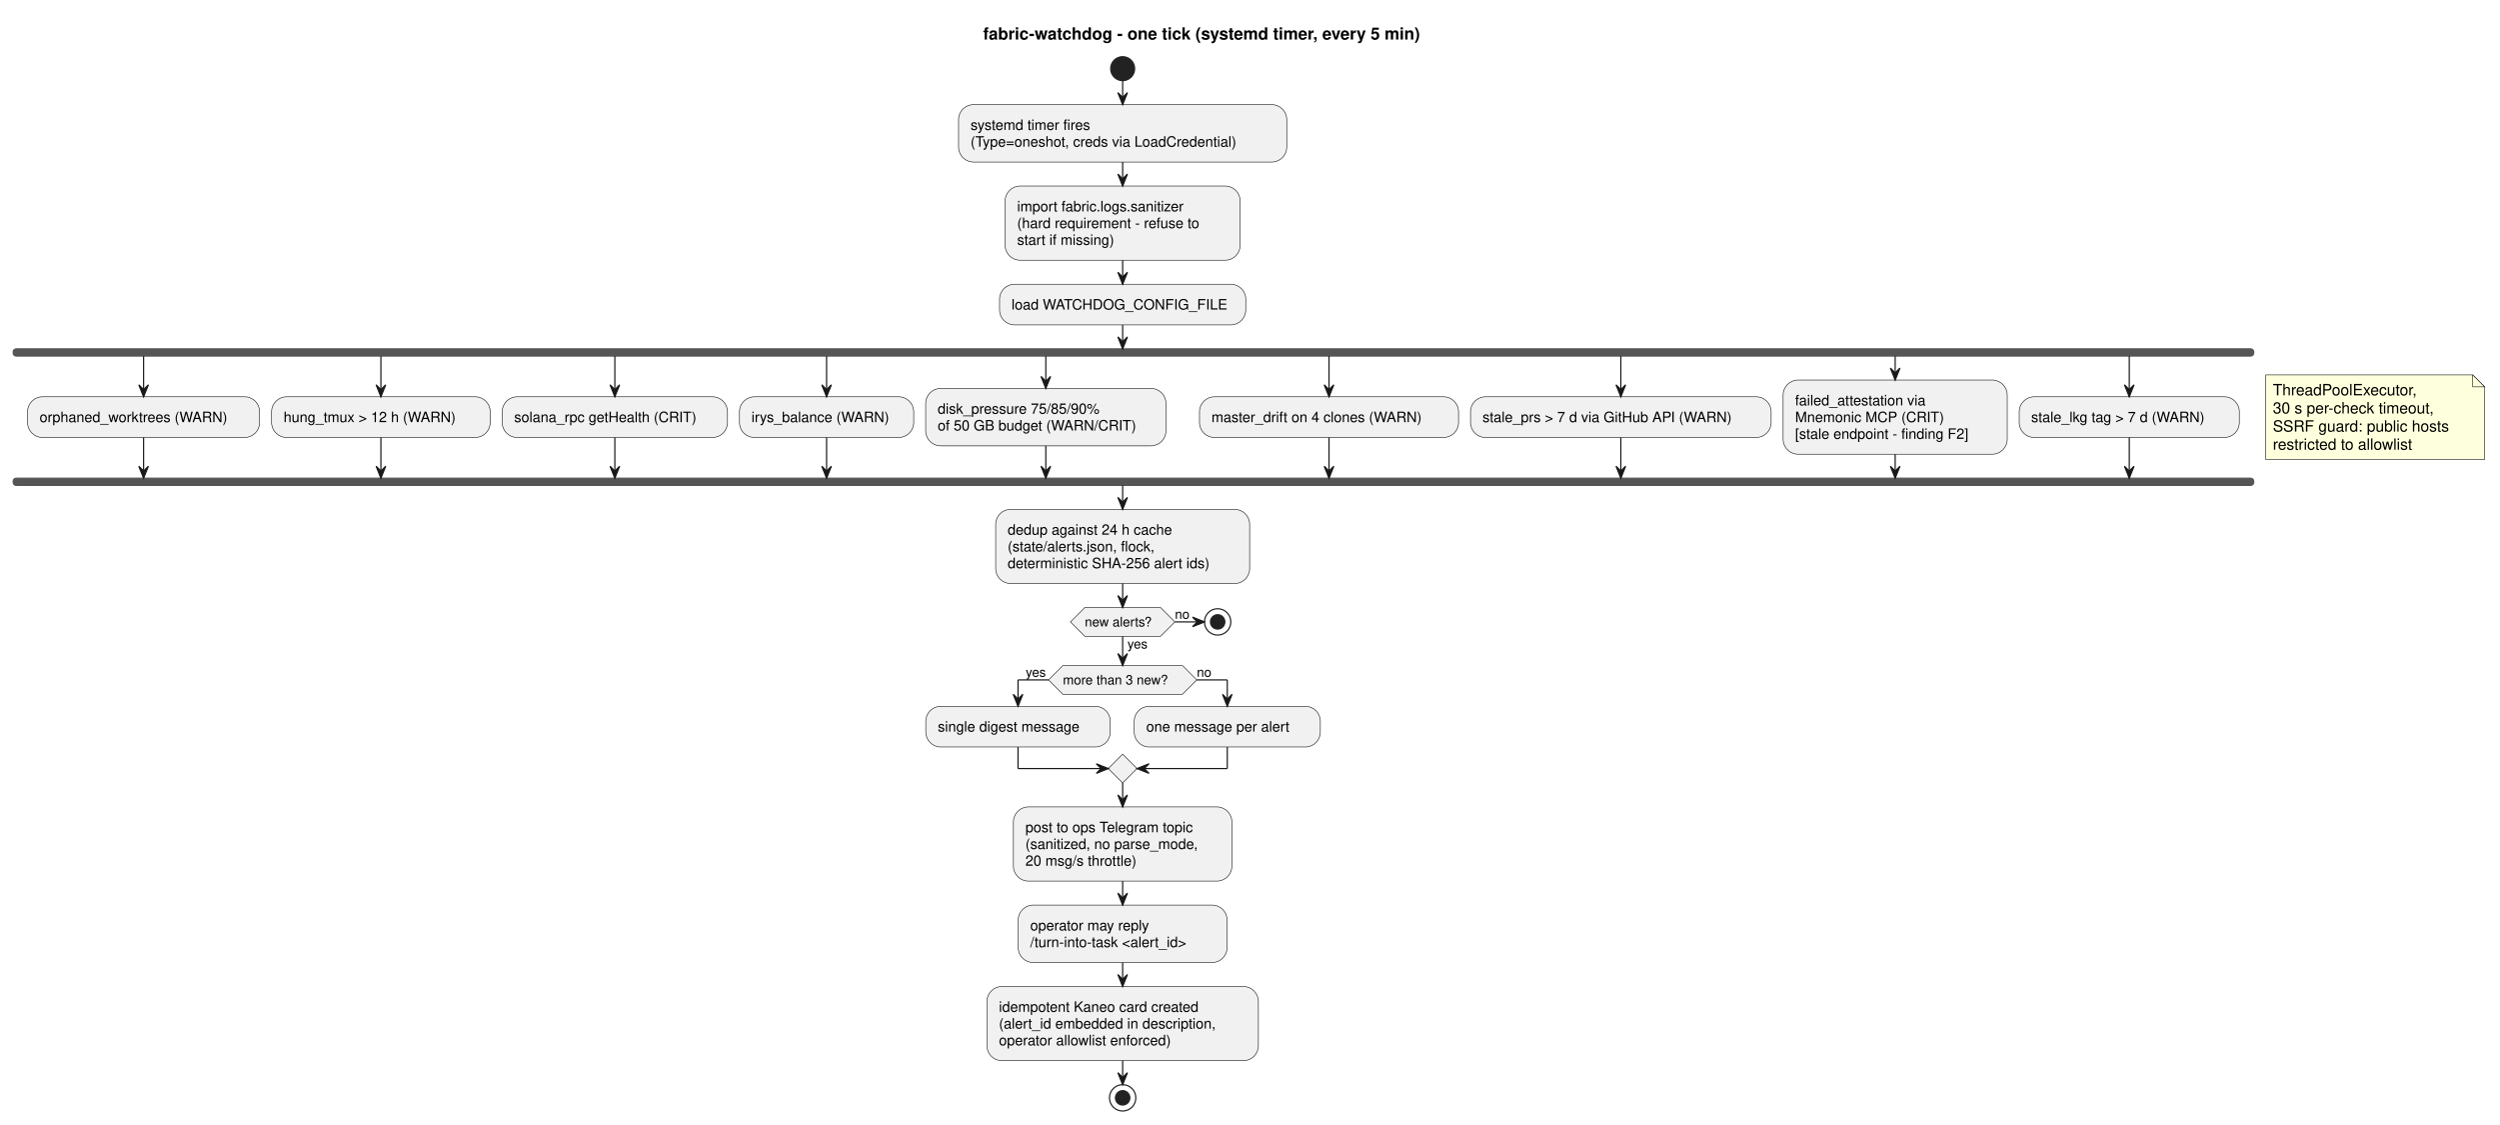
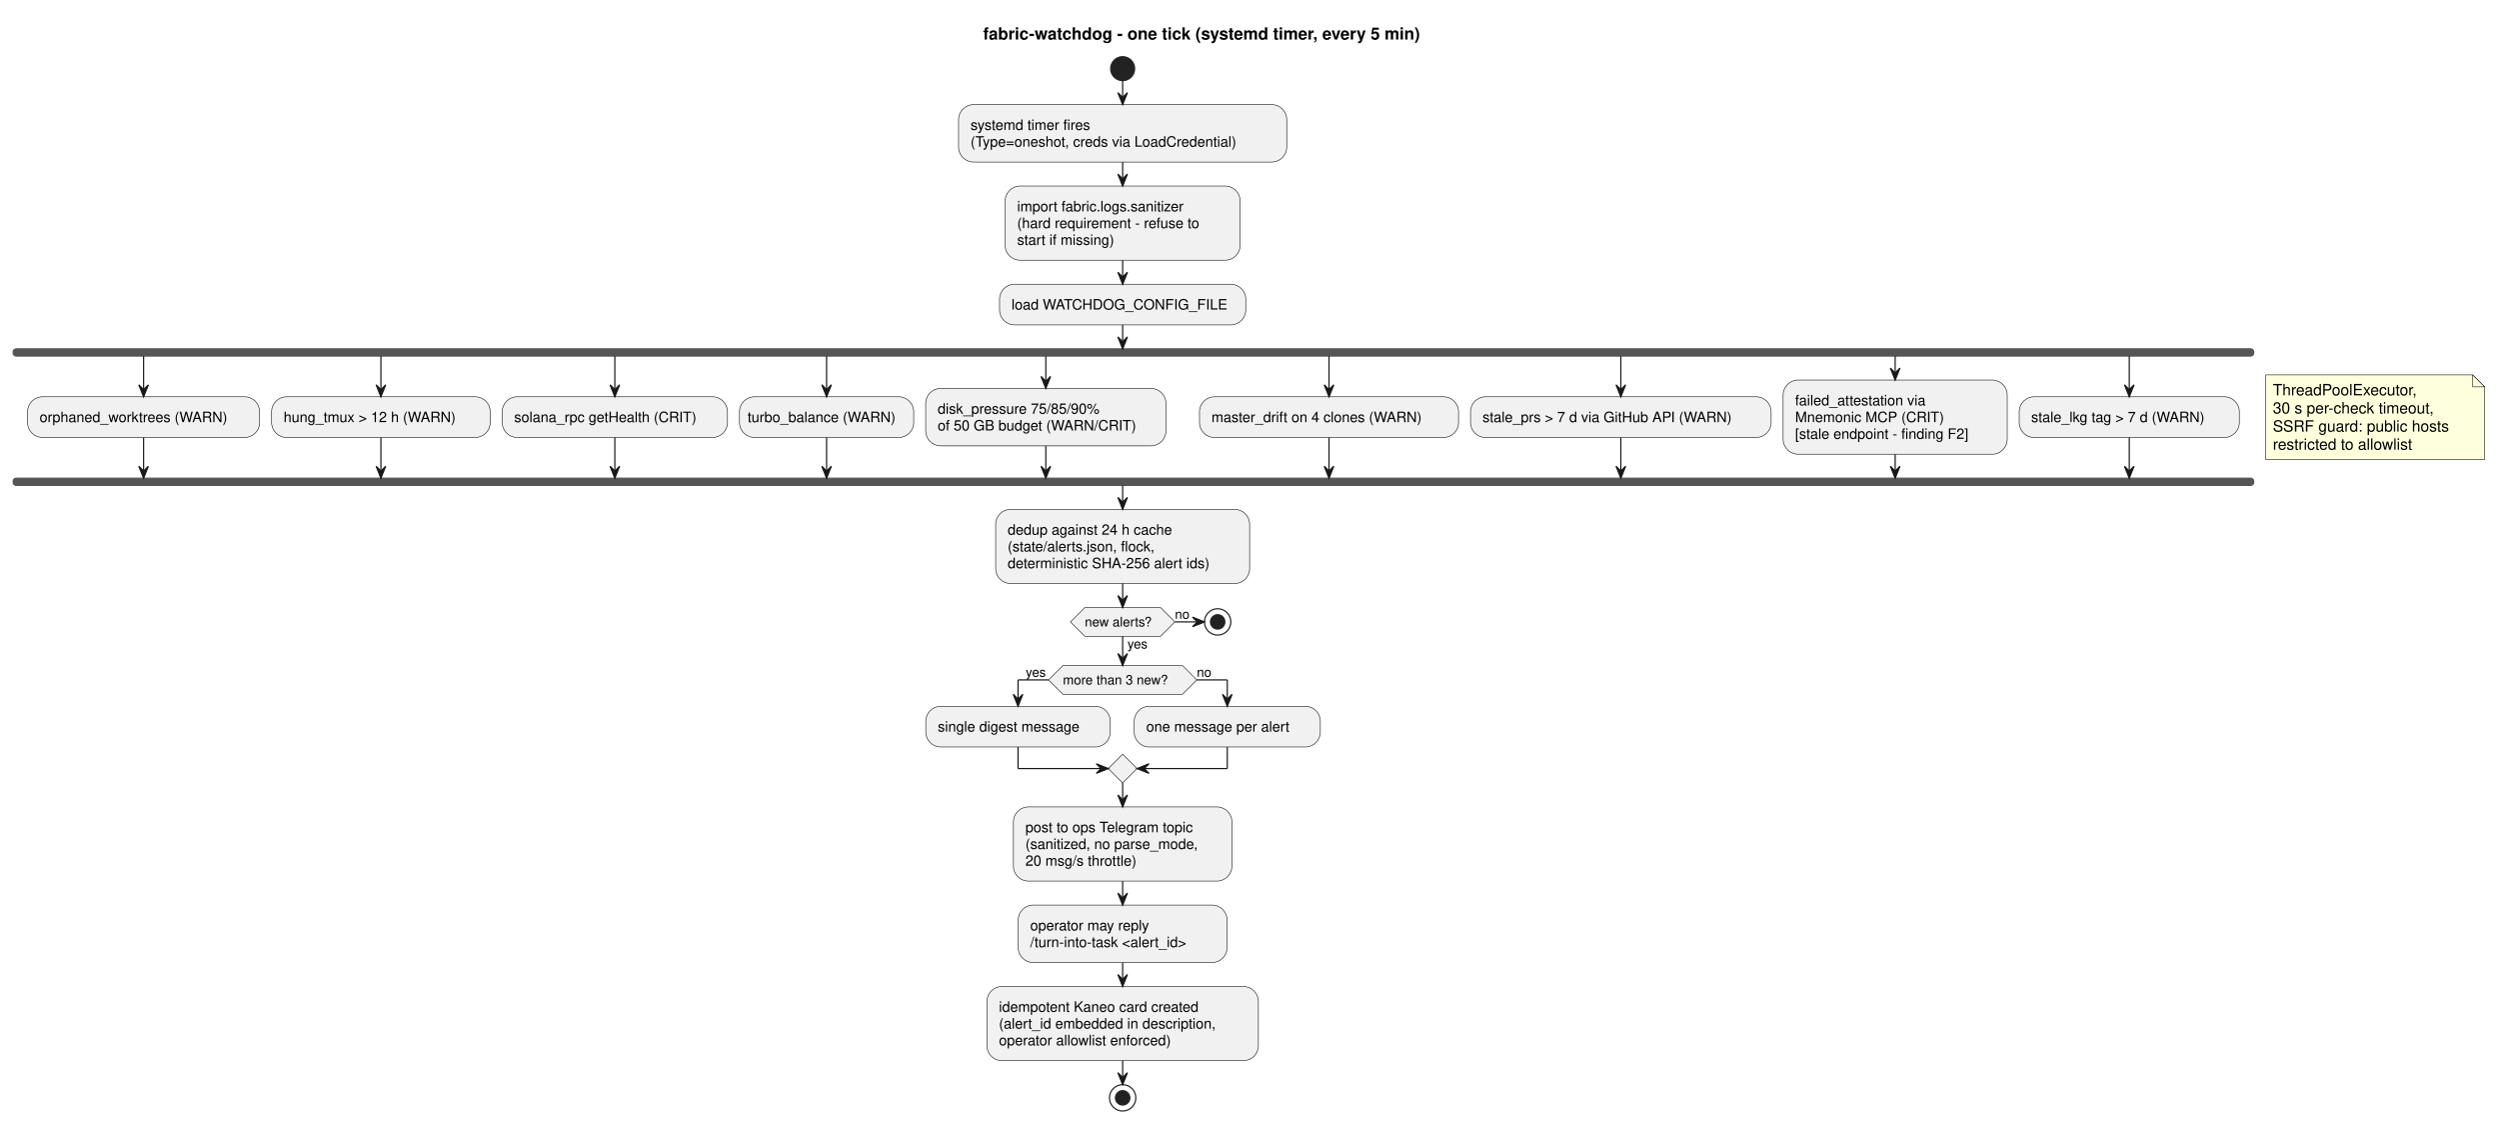
<svg xmlns="http://www.w3.org/2000/svg" contentStyleType="text/css" data-diagram-type="ACTIVITY" height="938px" preserveAspectRatio="none" style="width:2086px;height:938px;background:#FFFFFF;" version="1.1" viewBox="0 0 2086 938" width="2086px" zoomAndPan="magnify">
  <defs />
  <g>
    <text fill="#000000" font-family="Helvetica" font-size="14" font-weight="bold" lengthAdjust="spacing" textLength="441.779" x="820.624" y="32.995">fabric-watchdog - one tick (systemd timer, every 5 min)</text>
    <ellipse cx="937.116" cy="57.297" fill="#222222" rx="10" ry="10" style="stroke:#222222;stroke-width:1;" />
    <rect fill="#F1F1F1" height="47.938" rx="12.5" ry="12.5" style="stroke:#181818;stroke-width:0.5;" width="273.94" x="800.146" y="87.297" />
    <text fill="#000000" font-family="Helvetica" font-size="12" lengthAdjust="spacing" textLength="116.801" x="810.146" y="108.436">systemd timer fires</text>
    <text fill="#000000" font-family="Helvetica" font-size="12" lengthAdjust="spacing" textLength="253.94" x="810.146" y="122.404">(Type=oneshot, creds via LoadCredential)</text>
    <rect fill="#F1F1F1" height="61.906" rx="12.5" ry="12.5" style="stroke:#181818;stroke-width:0.5;" width="196.18" x="839.026" y="155.234" />
    <text fill="#000000" font-family="Helvetica" font-size="12" lengthAdjust="spacing" textLength="160.869" x="849.026" y="176.373">import fabric.logs.sanitizer</text>
    <text fill="#000000" font-family="Helvetica" font-size="12" lengthAdjust="spacing" textLength="176.18" x="849.026" y="190.342">(hard requirement - refuse to</text>
    <text fill="#000000" font-family="Helvetica" font-size="12" lengthAdjust="spacing" textLength="93.902" x="849.026" y="204.31">start if missing)</text>
    <rect fill="#F1F1F1" height="33.969" rx="12.5" ry="12.5" style="stroke:#181818;stroke-width:0.5;" width="205.502" x="834.365" y="237.141" />
    <text fill="#000000" font-family="Helvetica" font-size="12" lengthAdjust="spacing" textLength="185.502" x="844.365" y="258.279">load WATCHDOG_CONFIG_FILE</text>
    <path d="M1891.232,312.797 L1891.232,383.328 L2074.028,383.328 L2074.028,322.797 L2064.028,312.797 L1891.232,312.797" fill="#FEFFDD" style="stroke:#181818;stroke-width:0.5;" />
    <path d="M2064.028,312.797 L2064.028,322.797 L2074.028,322.797 L2064.028,312.797" fill="#FEFFDD" style="stroke:#181818;stroke-width:0.5;" />
    <text fill="#000000" font-family="Helvetica" font-size="13" lengthAdjust="spacing" textLength="134.919" x="1897.232" y="329.864">ThreadPoolExecutor,</text>
    <text fill="#000000" font-family="Helvetica" font-size="13" lengthAdjust="spacing" textLength="154.851" x="1897.232" y="344.997">30 s per-check timeout,</text>
    <text fill="#000000" font-family="Helvetica" font-size="13" lengthAdjust="spacing" textLength="161.795" x="1897.232" y="360.129">SSRF guard: public hosts</text>
    <text fill="#000000" font-family="Helvetica" font-size="13" lengthAdjust="spacing" textLength="136.849" x="1897.232" y="375.262">restricted to allowlist</text>
    <rect fill="#555555" height="6" rx="2.5" ry="2.5" style="stroke:#555555;stroke-width:1;" width="1870.232" x="11" y="291.109" />
    <rect fill="#F1F1F1" height="33.969" rx="12.5" ry="12.5" style="stroke:#181818;stroke-width:0.5;" width="193.719" x="23" y="331.078" />
    <text fill="#000000" font-family="Helvetica" font-size="12" lengthAdjust="spacing" textLength="173.719" x="33" y="352.217">orphaned_worktrees (WARN)</text>
    <rect fill="#F1F1F1" height="33.969" rx="12.5" ry="12.5" style="stroke:#181818;stroke-width:0.5;" width="182.475" x="226.719" y="331.078" />
    <text fill="#000000" font-family="Helvetica" font-size="12" lengthAdjust="spacing" textLength="162.475" x="236.719" y="352.217">hung_tmux &gt; 12 h (WARN)</text>
    <rect fill="#F1F1F1" height="33.969" rx="12.5" ry="12.5" style="stroke:#181818;stroke-width:0.5;" width="188.076" x="419.193" y="331.078" />
    <text fill="#000000" font-family="Helvetica" font-size="12" lengthAdjust="spacing" textLength="168.076" x="429.193" y="352.217">solana_rpc getHealth (CRIT)</text>
    <rect fill="#F1F1F1" height="33.969" rx="12.5" ry="12.5" style="stroke:#181818;stroke-width:0.5;" width="145.432" x="617.269" y="331.078" />
-     <text fill="#000000" font-family="Helvetica" font-size="12" lengthAdjust="spacing" textLength="125.432" x="627.269" y="352.217">irys_balance (WARN)</text>
+     <text fill="#000000" font-family="Helvetica" font-size="12" lengthAdjust="spacing" textLength="132.033" x="623.969" y="352.217">turbo_balance (WARN)</text>
    <rect fill="#F1F1F1" height="47.938" rx="12.5" ry="12.5" style="stroke:#181818;stroke-width:0.5;" width="200.551" x="772.701" y="324.094" />
    <text fill="#000000" font-family="Helvetica" font-size="12" lengthAdjust="spacing" textLength="151.623" x="782.701" y="345.232">disk_pressure 75/85/90%</text>
    <text fill="#000000" font-family="Helvetica" font-size="12" lengthAdjust="spacing" textLength="180.551" x="782.701" y="359.201">of 50 GB budget (WARN/CRIT)</text>
    <rect fill="#F1F1F1" height="33.969" rx="12.5" ry="12.5" style="stroke:#181818;stroke-width:0.5;" width="216.236" x="1001.252" y="331.078" />
    <text fill="#000000" font-family="Helvetica" font-size="12" lengthAdjust="spacing" textLength="196.236" x="1011.252" y="352.217">master_drift on 4 clones (WARN)</text>
    <rect fill="#F1F1F1" height="33.969" rx="12.5" ry="12.5" style="stroke:#181818;stroke-width:0.5;" width="250.947" x="1227.488" y="331.078" />
    <text fill="#000000" font-family="Helvetica" font-size="12" lengthAdjust="spacing" textLength="230.947" x="1237.488" y="352.217">stale_prs &gt; 7 d via GitHub API (WARN)</text>
    <rect fill="#F1F1F1" height="61.906" rx="12.5" ry="12.5" style="stroke:#181818;stroke-width:0.5;" width="187.062" x="1488.436" y="317.109" />
    <text fill="#000000" font-family="Helvetica" font-size="12" lengthAdjust="spacing" textLength="126.293" x="1498.436" y="338.248">failed_attestation via</text>
    <text fill="#000000" font-family="Helvetica" font-size="12" lengthAdjust="spacing" textLength="132.457" x="1498.436" y="352.217">Mnemonic MCP (CRIT)</text>
    <text fill="#000000" font-family="Helvetica" font-size="12" lengthAdjust="spacing" textLength="167.062" x="1498.436" y="366.185">[stale endpoint - finding F2]</text>
    <rect fill="#F1F1F1" height="33.969" rx="12.5" ry="12.5" style="stroke:#181818;stroke-width:0.5;" width="183.734" x="1685.498" y="331.078" />
    <text fill="#000000" font-family="Helvetica" font-size="12" lengthAdjust="spacing" textLength="163.734" x="1695.498" y="352.217">stale_lkg tag &gt; 7 d (WARN)</text>
    <rect fill="#555555" height="6" rx="2.5" ry="2.5" style="stroke:#555555;stroke-width:1;" width="1870.232" x="11" y="399.016" />
    <rect fill="#F1F1F1" height="61.906" rx="12.5" ry="12.5" style="stroke:#181818;stroke-width:0.5;" width="211.994" x="831.119" y="425.016" />
    <text fill="#000000" font-family="Helvetica" font-size="12" lengthAdjust="spacing" textLength="155.731" x="841.119" y="446.154">dedup against 24 h cache</text>
    <text fill="#000000" font-family="Helvetica" font-size="12" lengthAdjust="spacing" textLength="141.322" x="841.119" y="460.123">(state/alerts.json, flock,</text>
    <text fill="#000000" font-family="Helvetica" font-size="12" lengthAdjust="spacing" textLength="191.994" x="841.119" y="474.092">deterministic SHA-256 alert ids)</text>
    <polygon fill="#F1F1F1" points="887.219,555.324,987.014,555.324,999.014,567.324,987.014,579.324,887.219,579.324,875.219,567.324,887.219,555.324" style="stroke:#181818;stroke-width:0.5;" />
    <text fill="#000000" font-family="Helvetica" font-size="11" lengthAdjust="spacing" textLength="99.795" x="887.219" y="571.132">more than 3 new?</text>
    <text fill="#000000" font-family="Helvetica" font-size="11" lengthAdjust="spacing" textLength="19.008" x="856.21" y="564.73">yes</text>
    <text fill="#000000" font-family="Helvetica" font-size="11" lengthAdjust="spacing" textLength="13.702" x="999.014" y="564.73">no</text>
    <rect fill="#F1F1F1" height="33.969" rx="12.5" ry="12.5" style="stroke:#181818;stroke-width:0.5;" width="153.992" x="772.786" y="589.324" />
    <text fill="#000000" font-family="Helvetica" font-size="12" lengthAdjust="spacing" textLength="133.992" x="782.786" y="610.463">single digest message</text>
    <rect fill="#F1F1F1" height="33.969" rx="12.5" ry="12.5" style="stroke:#181818;stroke-width:0.5;" width="155.346" x="946.778" y="589.324" />
    <text fill="#000000" font-family="Helvetica" font-size="12" lengthAdjust="spacing" textLength="135.346" x="956.778" y="610.463">one message per alert</text>
    <polygon fill="#F1F1F1" points="937.116,629.293,949.116,641.293,937.116,653.293,925.116,641.293,937.116,629.293" style="stroke:#181818;stroke-width:0.5;" />
    <rect fill="#F1F1F1" height="61.906" rx="12.5" ry="12.5" style="stroke:#181818;stroke-width:0.5;" width="182.34" x="845.946" y="673.293" />
    <text fill="#000000" font-family="Helvetica" font-size="12" lengthAdjust="spacing" textLength="161.051" x="855.946" y="694.432">post to ops Telegram topic</text>
    <text fill="#000000" font-family="Helvetica" font-size="12" lengthAdjust="spacing" textLength="162.34" x="855.946" y="708.4">(sanitized, no parse_mode,</text>
    <text fill="#000000" font-family="Helvetica" font-size="12" lengthAdjust="spacing" textLength="108.147" x="855.946" y="722.369">20 msg/s throttle)</text>
    <polygon fill="#F1F1F1" points="905.515,506.922,968.717,506.922,980.717,518.922,968.717,530.922,905.515,530.922,893.515,518.922,905.515,506.922" style="stroke:#181818;stroke-width:0.5;" />
    <text fill="#000000" font-family="Helvetica" font-size="11" lengthAdjust="spacing" textLength="19.008" x="941.116" y="541.132">yes</text>
    <text fill="#000000" font-family="Helvetica" font-size="11" lengthAdjust="spacing" textLength="63.202" x="905.515" y="522.73">new alerts?</text>
    <text fill="#000000" font-family="Helvetica" font-size="11" lengthAdjust="spacing" textLength="13.702" x="980.717" y="516.328">no</text>
    <ellipse cx="1016.419" cy="518.922" fill="none" rx="11" ry="11" style="stroke:#222222;stroke-width:1;" />
    <ellipse cx="1016.419" cy="518.922" fill="#222222" rx="6" ry="6" style="stroke:#222222;stroke-width:1;" />
    <rect fill="#F1F1F1" height="47.938" rx="12.5" ry="12.5" style="stroke:#181818;stroke-width:0.5;" width="174.383" x="849.925" y="755.199" />
    <text fill="#000000" font-family="Helvetica" font-size="12" lengthAdjust="spacing" textLength="115.752" x="859.925" y="776.338">operator may reply</text>
    <text fill="#000000" font-family="Helvetica" font-size="12" lengthAdjust="spacing" textLength="154.383" x="859.925" y="790.307">/turn-into-task &lt;alert_id&gt;</text>
    <rect fill="#F1F1F1" height="61.906" rx="12.5" ry="12.5" style="stroke:#181818;stroke-width:0.5;" width="226.566" x="823.833" y="823.137" />
    <text fill="#000000" font-family="Helvetica" font-size="12" lengthAdjust="spacing" textLength="190.852" x="833.833" y="844.275">idempotent Kaneo card created</text>
    <text fill="#000000" font-family="Helvetica" font-size="12" lengthAdjust="spacing" textLength="206.566" x="833.833" y="858.244">(alert_id embedded in description,</text>
    <text fill="#000000" font-family="Helvetica" font-size="12" lengthAdjust="spacing" textLength="165.809" x="833.833" y="872.213">operator allowlist enforced)</text>
    <ellipse cx="937.116" cy="916.043" fill="none" rx="11" ry="11" style="stroke:#222222;stroke-width:1;" />
    <ellipse cx="937.116" cy="916.043" fill="#222222" rx="6" ry="6" style="stroke:#222222;stroke-width:1;" />
    <line style="stroke:#181818;stroke-width:1;" x1="937.116" x2="937.116" y1="67.297" y2="87.297" />
    <polygon fill="#181818" points="933.116,77.297,937.116,87.297,941.116,77.297,937.116,81.297" style="stroke:#181818;stroke-width:1;" />
    <line style="stroke:#181818;stroke-width:1;" x1="937.116" x2="937.116" y1="135.234" y2="155.234" />
    <polygon fill="#181818" points="933.116,145.234,937.116,155.234,941.116,145.234,937.116,149.234" style="stroke:#181818;stroke-width:1;" />
    <line style="stroke:#181818;stroke-width:1;" x1="937.116" x2="937.116" y1="217.141" y2="237.141" />
    <polygon fill="#181818" points="933.116,227.141,937.116,237.141,941.116,227.141,937.116,231.141" style="stroke:#181818;stroke-width:1;" />
    <line style="stroke:#181818;stroke-width:1;" x1="119.859" x2="119.859" y1="297.109" y2="331.078" />
    <polygon fill="#181818" points="115.859,321.078,119.859,331.078,123.859,321.078,119.859,325.078" style="stroke:#181818;stroke-width:1;" />
    <line style="stroke:#181818;stroke-width:1;" x1="317.956" x2="317.956" y1="297.109" y2="331.078" />
    <polygon fill="#181818" points="313.956,321.078,317.956,331.078,321.956,321.078,317.956,325.078" style="stroke:#181818;stroke-width:1;" />
    <line style="stroke:#181818;stroke-width:1;" x1="513.231" x2="513.231" y1="297.109" y2="331.078" />
    <polygon fill="#181818" points="509.231,321.078,513.231,331.078,517.231,321.078,513.231,325.078" style="stroke:#181818;stroke-width:1;" />
    <line style="stroke:#181818;stroke-width:1;" x1="689.985" x2="689.985" y1="297.109" y2="331.078" />
    <polygon fill="#181818" points="685.985,321.078,689.985,331.078,693.985,321.078,689.985,325.078" style="stroke:#181818;stroke-width:1;" />
    <line style="stroke:#181818;stroke-width:1;" x1="872.977" x2="872.977" y1="297.109" y2="324.094" />
    <polygon fill="#181818" points="868.977,314.094,872.977,324.094,876.977,314.094,872.977,318.094" style="stroke:#181818;stroke-width:1;" />
    <line style="stroke:#181818;stroke-width:1;" x1="1109.37" x2="1109.37" y1="297.109" y2="331.078" />
    <polygon fill="#181818" points="1105.37,321.078,1109.37,331.078,1113.37,321.078,1109.37,325.078" style="stroke:#181818;stroke-width:1;" />
    <line style="stroke:#181818;stroke-width:1;" x1="1352.962" x2="1352.962" y1="297.109" y2="331.078" />
    <polygon fill="#181818" points="1348.962,321.078,1352.962,331.078,1356.962,321.078,1352.962,325.078" style="stroke:#181818;stroke-width:1;" />
    <line style="stroke:#181818;stroke-width:1;" x1="1581.967" x2="1581.967" y1="297.109" y2="317.109" />
    <polygon fill="#181818" points="1577.967,307.109,1581.967,317.109,1585.967,307.109,1581.967,311.109" style="stroke:#181818;stroke-width:1;" />
    <line style="stroke:#181818;stroke-width:1;" x1="1777.365" x2="1777.365" y1="297.109" y2="331.078" />
    <polygon fill="#181818" points="1773.365,321.078,1777.365,331.078,1781.365,321.078,1777.365,325.078" style="stroke:#181818;stroke-width:1;" />
    <line style="stroke:#181818;stroke-width:1;" x1="119.859" x2="119.859" y1="365.047" y2="399.016" />
    <polygon fill="#181818" points="115.859,389.016,119.859,399.016,123.859,389.016,119.859,393.016" style="stroke:#181818;stroke-width:1;" />
    <line style="stroke:#181818;stroke-width:1;" x1="317.956" x2="317.956" y1="365.047" y2="399.016" />
    <polygon fill="#181818" points="313.956,389.016,317.956,399.016,321.956,389.016,317.956,393.016" style="stroke:#181818;stroke-width:1;" />
    <line style="stroke:#181818;stroke-width:1;" x1="513.231" x2="513.231" y1="365.047" y2="399.016" />
    <polygon fill="#181818" points="509.231,389.016,513.231,399.016,517.231,389.016,513.231,393.016" style="stroke:#181818;stroke-width:1;" />
    <line style="stroke:#181818;stroke-width:1;" x1="689.985" x2="689.985" y1="365.047" y2="399.016" />
    <polygon fill="#181818" points="685.985,389.016,689.985,399.016,693.985,389.016,689.985,393.016" style="stroke:#181818;stroke-width:1;" />
    <line style="stroke:#181818;stroke-width:1;" x1="872.977" x2="872.977" y1="372.031" y2="399.016" />
    <polygon fill="#181818" points="868.977,389.016,872.977,399.016,876.977,389.016,872.977,393.016" style="stroke:#181818;stroke-width:1;" />
    <line style="stroke:#181818;stroke-width:1;" x1="1109.37" x2="1109.37" y1="365.047" y2="399.016" />
    <polygon fill="#181818" points="1105.37,389.016,1109.37,399.016,1113.37,389.016,1109.37,393.016" style="stroke:#181818;stroke-width:1;" />
    <line style="stroke:#181818;stroke-width:1;" x1="1352.962" x2="1352.962" y1="365.047" y2="399.016" />
    <polygon fill="#181818" points="1348.962,389.016,1352.962,399.016,1356.962,389.016,1352.962,393.016" style="stroke:#181818;stroke-width:1;" />
    <line style="stroke:#181818;stroke-width:1;" x1="1581.967" x2="1581.967" y1="379.016" y2="399.016" />
    <polygon fill="#181818" points="1577.967,389.016,1581.967,399.016,1585.967,389.016,1581.967,393.016" style="stroke:#181818;stroke-width:1;" />
    <line style="stroke:#181818;stroke-width:1;" x1="1777.365" x2="1777.365" y1="365.047" y2="399.016" />
    <polygon fill="#181818" points="1773.365,389.016,1777.365,399.016,1781.365,389.016,1777.365,393.016" style="stroke:#181818;stroke-width:1;" />
    <line style="stroke:#181818;stroke-width:1;" x1="937.116" x2="937.116" y1="271.109" y2="291.109" />
    <polygon fill="#181818" points="933.116,281.109,937.116,291.109,941.116,281.109,937.116,285.109" style="stroke:#181818;stroke-width:1;" />
    <line style="stroke:#181818;stroke-width:1;" x1="937.116" x2="937.116" y1="405.016" y2="425.016" />
    <polygon fill="#181818" points="933.116,415.016,937.116,425.016,941.116,415.016,937.116,419.016" style="stroke:#181818;stroke-width:1;" />
    <line style="stroke:#181818;stroke-width:1;" x1="875.219" x2="849.782" y1="567.324" y2="567.324" />
    <line style="stroke:#181818;stroke-width:1;" x1="849.782" x2="849.782" y1="567.324" y2="589.324" />
    <polygon fill="#181818" points="845.782,579.324,849.782,589.324,853.782,579.324,849.782,583.324" style="stroke:#181818;stroke-width:1;" />
    <line style="stroke:#181818;stroke-width:1;" x1="999.014" x2="1024.451" y1="567.324" y2="567.324" />
    <line style="stroke:#181818;stroke-width:1;" x1="1024.451" x2="1024.451" y1="567.324" y2="589.324" />
    <polygon fill="#181818" points="1020.451,579.324,1024.451,589.324,1028.451,579.324,1024.451,583.324" style="stroke:#181818;stroke-width:1;" />
    <line style="stroke:#181818;stroke-width:1;" x1="849.782" x2="849.782" y1="623.293" y2="641.293" />
    <line style="stroke:#181818;stroke-width:1;" x1="849.782" x2="925.116" y1="641.293" y2="641.293" />
    <polygon fill="#181818" points="915.116,637.293,925.116,641.293,915.116,645.293,919.116,641.293" style="stroke:#181818;stroke-width:1;" />
    <line style="stroke:#181818;stroke-width:1;" x1="1024.451" x2="1024.451" y1="623.293" y2="641.293" />
    <line style="stroke:#181818;stroke-width:1;" x1="1024.451" x2="949.116" y1="641.293" y2="641.293" />
    <polygon fill="#181818" points="959.116,637.293,949.116,641.293,959.116,645.293,955.116,641.293" style="stroke:#181818;stroke-width:1;" />
    <line style="stroke:#181818;stroke-width:1;" x1="937.116" x2="937.116" y1="653.293" y2="673.293" />
    <polygon fill="#181818" points="933.116,663.293,937.116,673.293,941.116,663.293,937.116,667.293" style="stroke:#181818;stroke-width:1;" />
    <line style="stroke:#181818;stroke-width:1;" x1="937.116" x2="937.116" y1="530.922" y2="555.324" />
    <polygon fill="#181818" points="933.116,545.324,937.116,555.324,941.116,545.324,937.116,549.324" style="stroke:#181818;stroke-width:1;" />
    <line style="stroke:#181818;stroke-width:1;" x1="980.717" x2="1005.419" y1="518.922" y2="518.922" />
    <polygon fill="#181818" points="995.419,514.922,1005.419,518.922,995.419,522.922,999.419,518.922" style="stroke:#181818;stroke-width:1;" />
    <line style="stroke:#181818;stroke-width:1;" x1="937.116" x2="937.116" y1="735.199" y2="755.199" />
    <polygon fill="#181818" points="933.116,745.199,937.116,755.199,941.116,745.199,937.116,749.199" style="stroke:#181818;stroke-width:1;" />
    <line style="stroke:#181818;stroke-width:1;" x1="937.116" x2="937.116" y1="486.922" y2="506.922" />
    <polygon fill="#181818" points="933.116,496.922,937.116,506.922,941.116,496.922,937.116,500.922" style="stroke:#181818;stroke-width:1;" />
    <line style="stroke:#181818;stroke-width:1;" x1="937.116" x2="937.116" y1="803.137" y2="823.137" />
    <polygon fill="#181818" points="933.116,813.137,937.116,823.137,941.116,813.137,937.116,817.137" style="stroke:#181818;stroke-width:1;" />
    <line style="stroke:#181818;stroke-width:1;" x1="937.116" x2="937.116" y1="885.043" y2="905.043" />
    <polygon fill="#181818" points="933.116,895.043,937.116,905.043,941.116,895.043,937.116,899.043" style="stroke:#181818;stroke-width:1;" />
  </g>
</svg>
